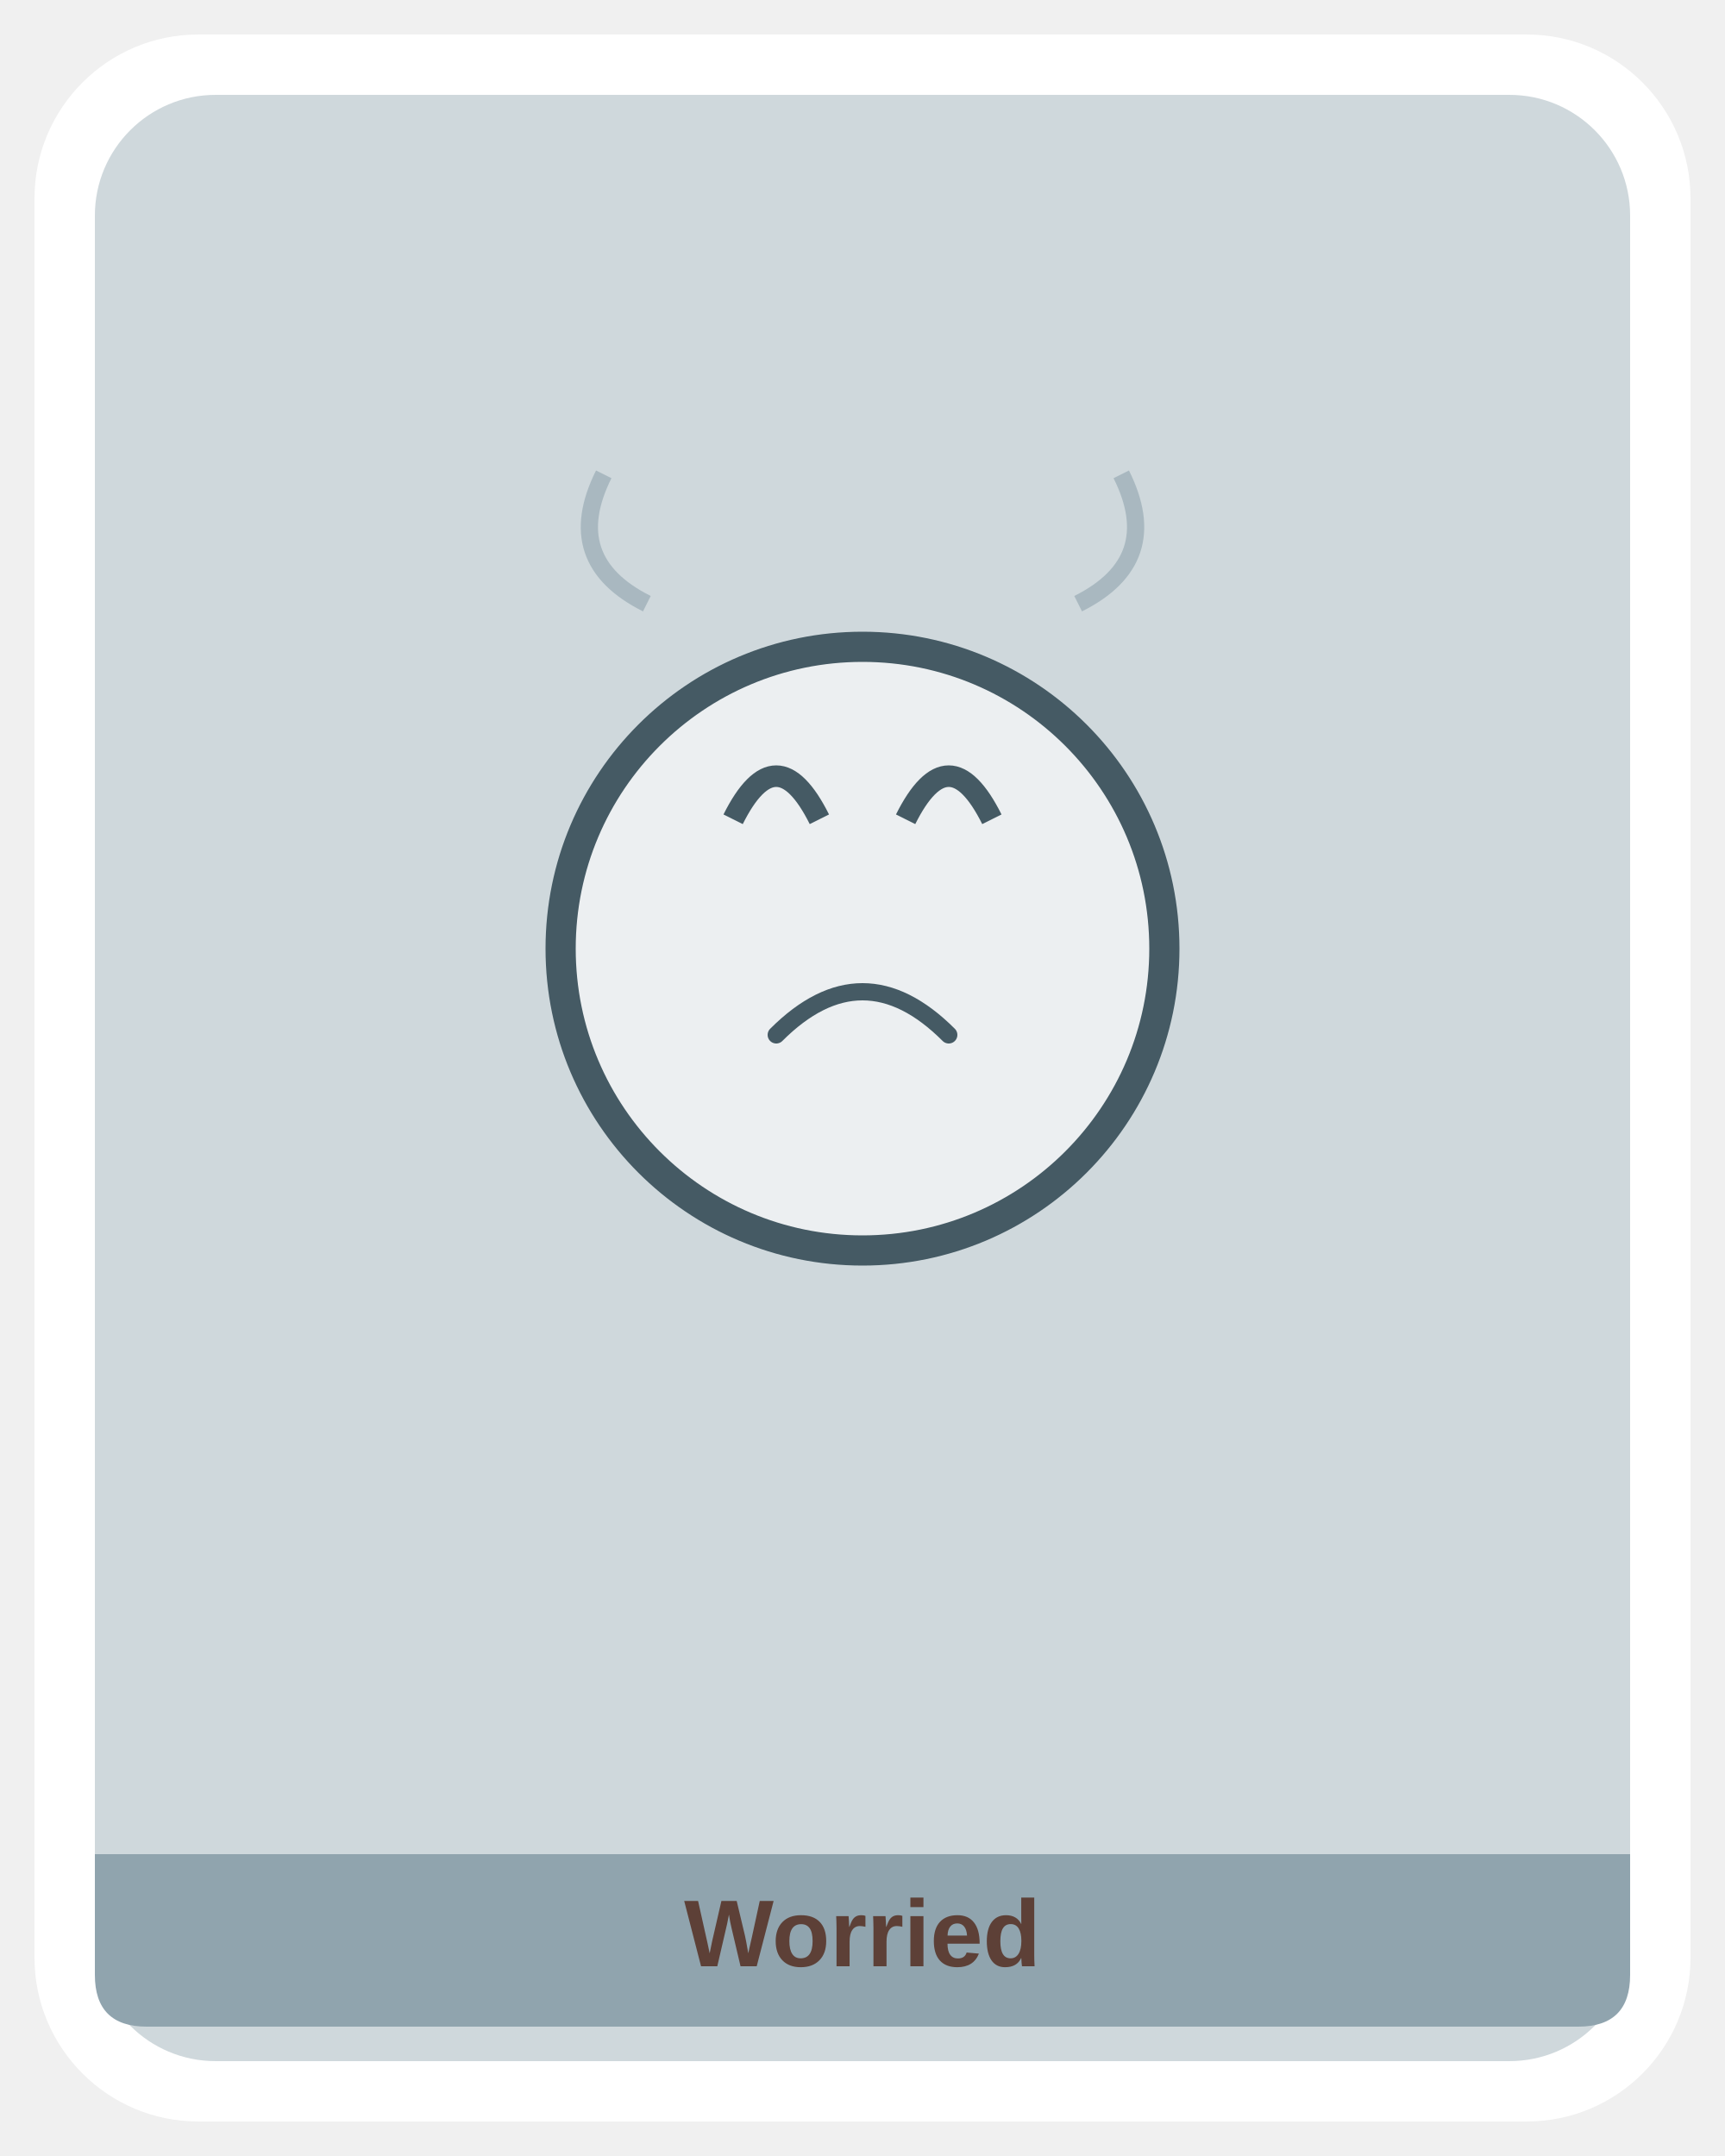
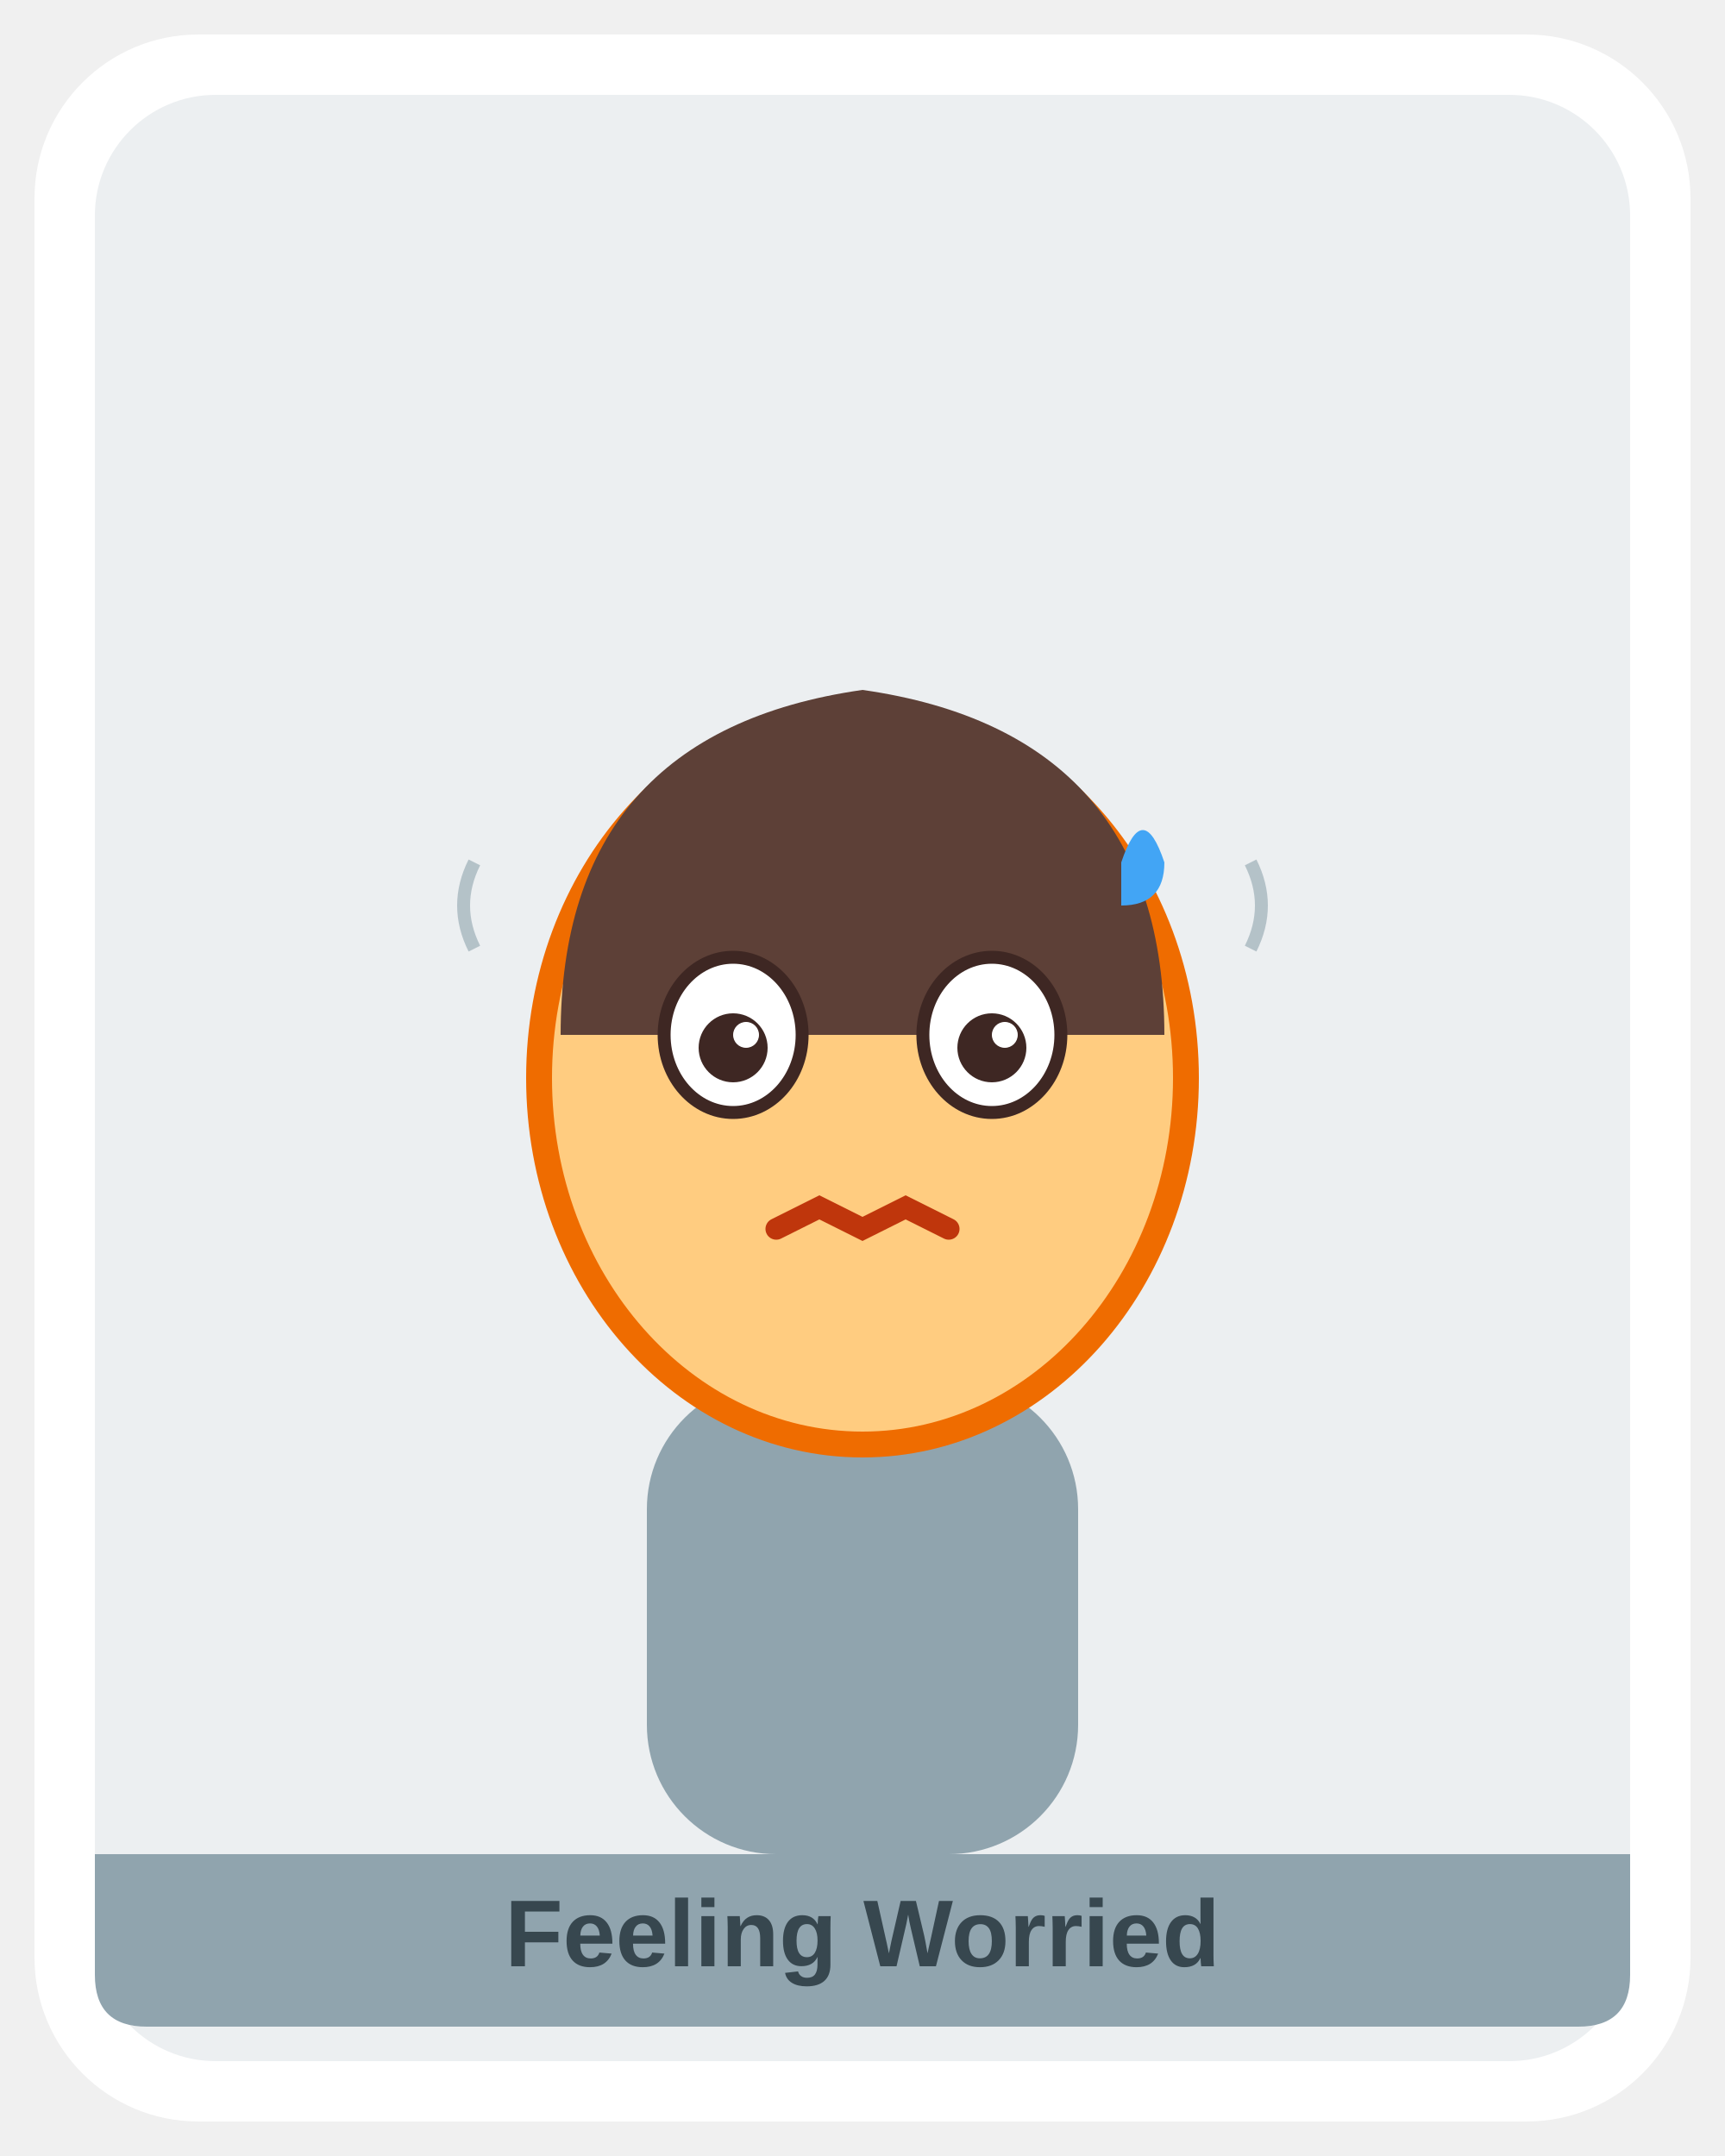
<svg xmlns="http://www.w3.org/2000/svg" width="400" height="500" viewBox="0 0 400 500" fill="none">
  <rect x="18" y="26" width="370" height="460" rx="38" fill="#E0E0E0" />
  <rect x="8" y="8" width="384" height="484" rx="38" fill="white" />
-   <rect x="22" y="22" width="356" height="456" rx="28" fill="#CFD8DC" />
+   <rect x="22" y="22" width="356" height="456" rx="28" fill="#ECEFF1" />
  <path d="M22 430 H378 V458 Q378 470 366 470 H34 Q22 470 22 458 Z" fill="#90A4AE" />
-   <text x="200" y="456" font-family="Arial Rounded MT Bold, Arial, sans-serif" font-size="22" font-weight="bold" fill="#5D4037" text-anchor="middle">Worried</text>
-   <rect x="130" y="150" width="140" height="140" rx="70" fill="#ECEFF1" stroke="#455A64" stroke-width="7" />
-   <path d="M170 190 Q180 170 190 190 M210 190 Q220 170 230 190" stroke="#455A64" stroke-width="5" fill="none" />
-   <path d="M180 240 Q200 220 220 240" stroke="#455A64" stroke-width="4" fill="none" stroke-linecap="round" />
-   <path d="M150 140 Q130 130 140 110 M250 140 Q270 130 260 110" stroke="#90A4AE" stroke-width="4" fill="none" opacity="0.6" />
+   <text x="200" y="456" font-family="Arial Rounded MT Bold, Arial, sans-serif" font-size="22" font-weight="bold" fill="#37474F" text-anchor="middle">Feeling Worried</text>
+   <rect x="150" y="320" width="100" height="110" rx="30" fill="#90A4AE" />
+   <ellipse cx="200" cy="250" rx="75" ry="85" fill="#FFCC80" stroke="#EF6C00" stroke-width="6" />
+   <path d="M130 240 Q130 170 200 160 Q270 170 270 240" fill="#5D4037" />
+   <ellipse cx="170" cy="240" rx="16" ry="18" fill="white" stroke="#3E2723" stroke-width="3" />
+   <ellipse cx="230" cy="240" rx="16" ry="18" fill="white" stroke="#3E2723" stroke-width="3" />
+   <circle cx="170" cy="243" r="8" fill="#3E2723" />
+   <circle cx="230" cy="243" r="8" fill="#3E2723" />
+   <circle cx="173" cy="240" r="3" fill="white" />
+   <circle cx="233" cy="240" r="3" fill="white" />
+   <path d="M180 285 L190 280 L200 285 L210 280 L220 285" stroke="#BF360C" stroke-width="5" fill="none" stroke-linecap="round" />
+   <path d="M260 200 Q265 185 270 200 Q270 210 260 210 Z" fill="#42A5F5" />
+   <path d="M110 220 Q105 210 110 200" stroke="#90A4AE" stroke-width="3" fill="none" opacity="0.6" />
+   <path d="M290 220 Q295 210 290 200" stroke="#90A4AE" stroke-width="3" fill="none" opacity="0.6" />
</svg>
